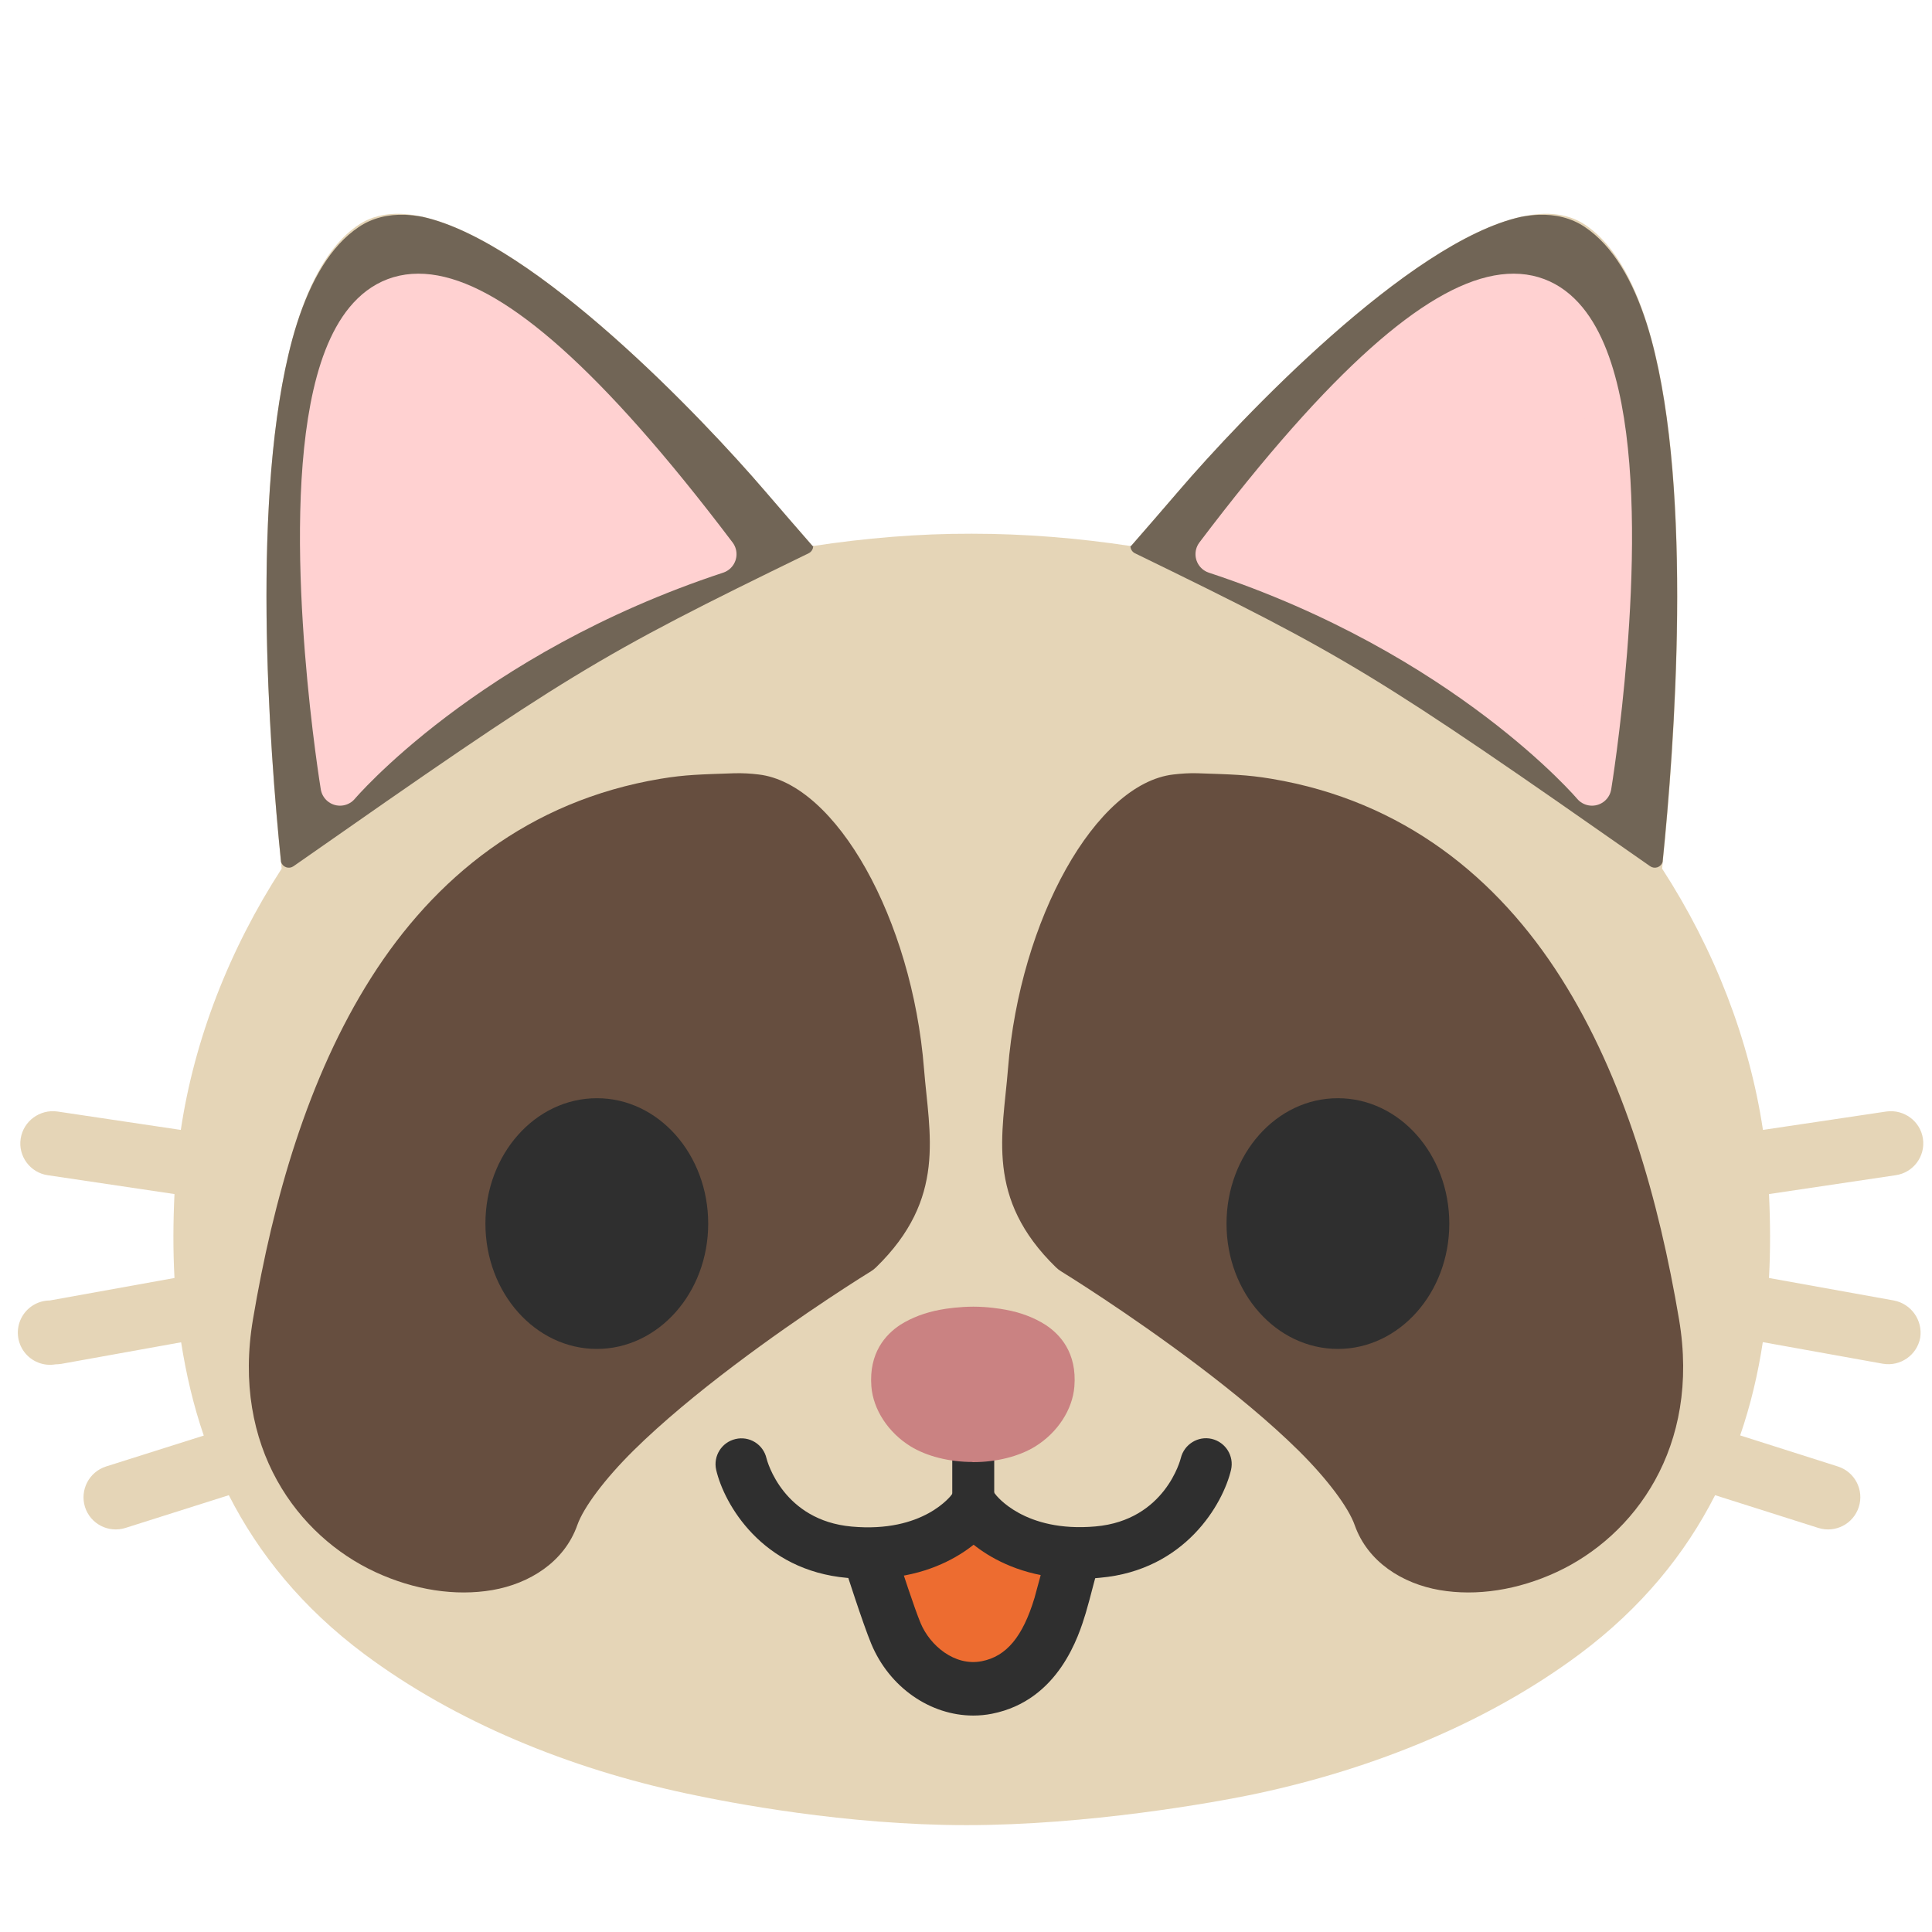
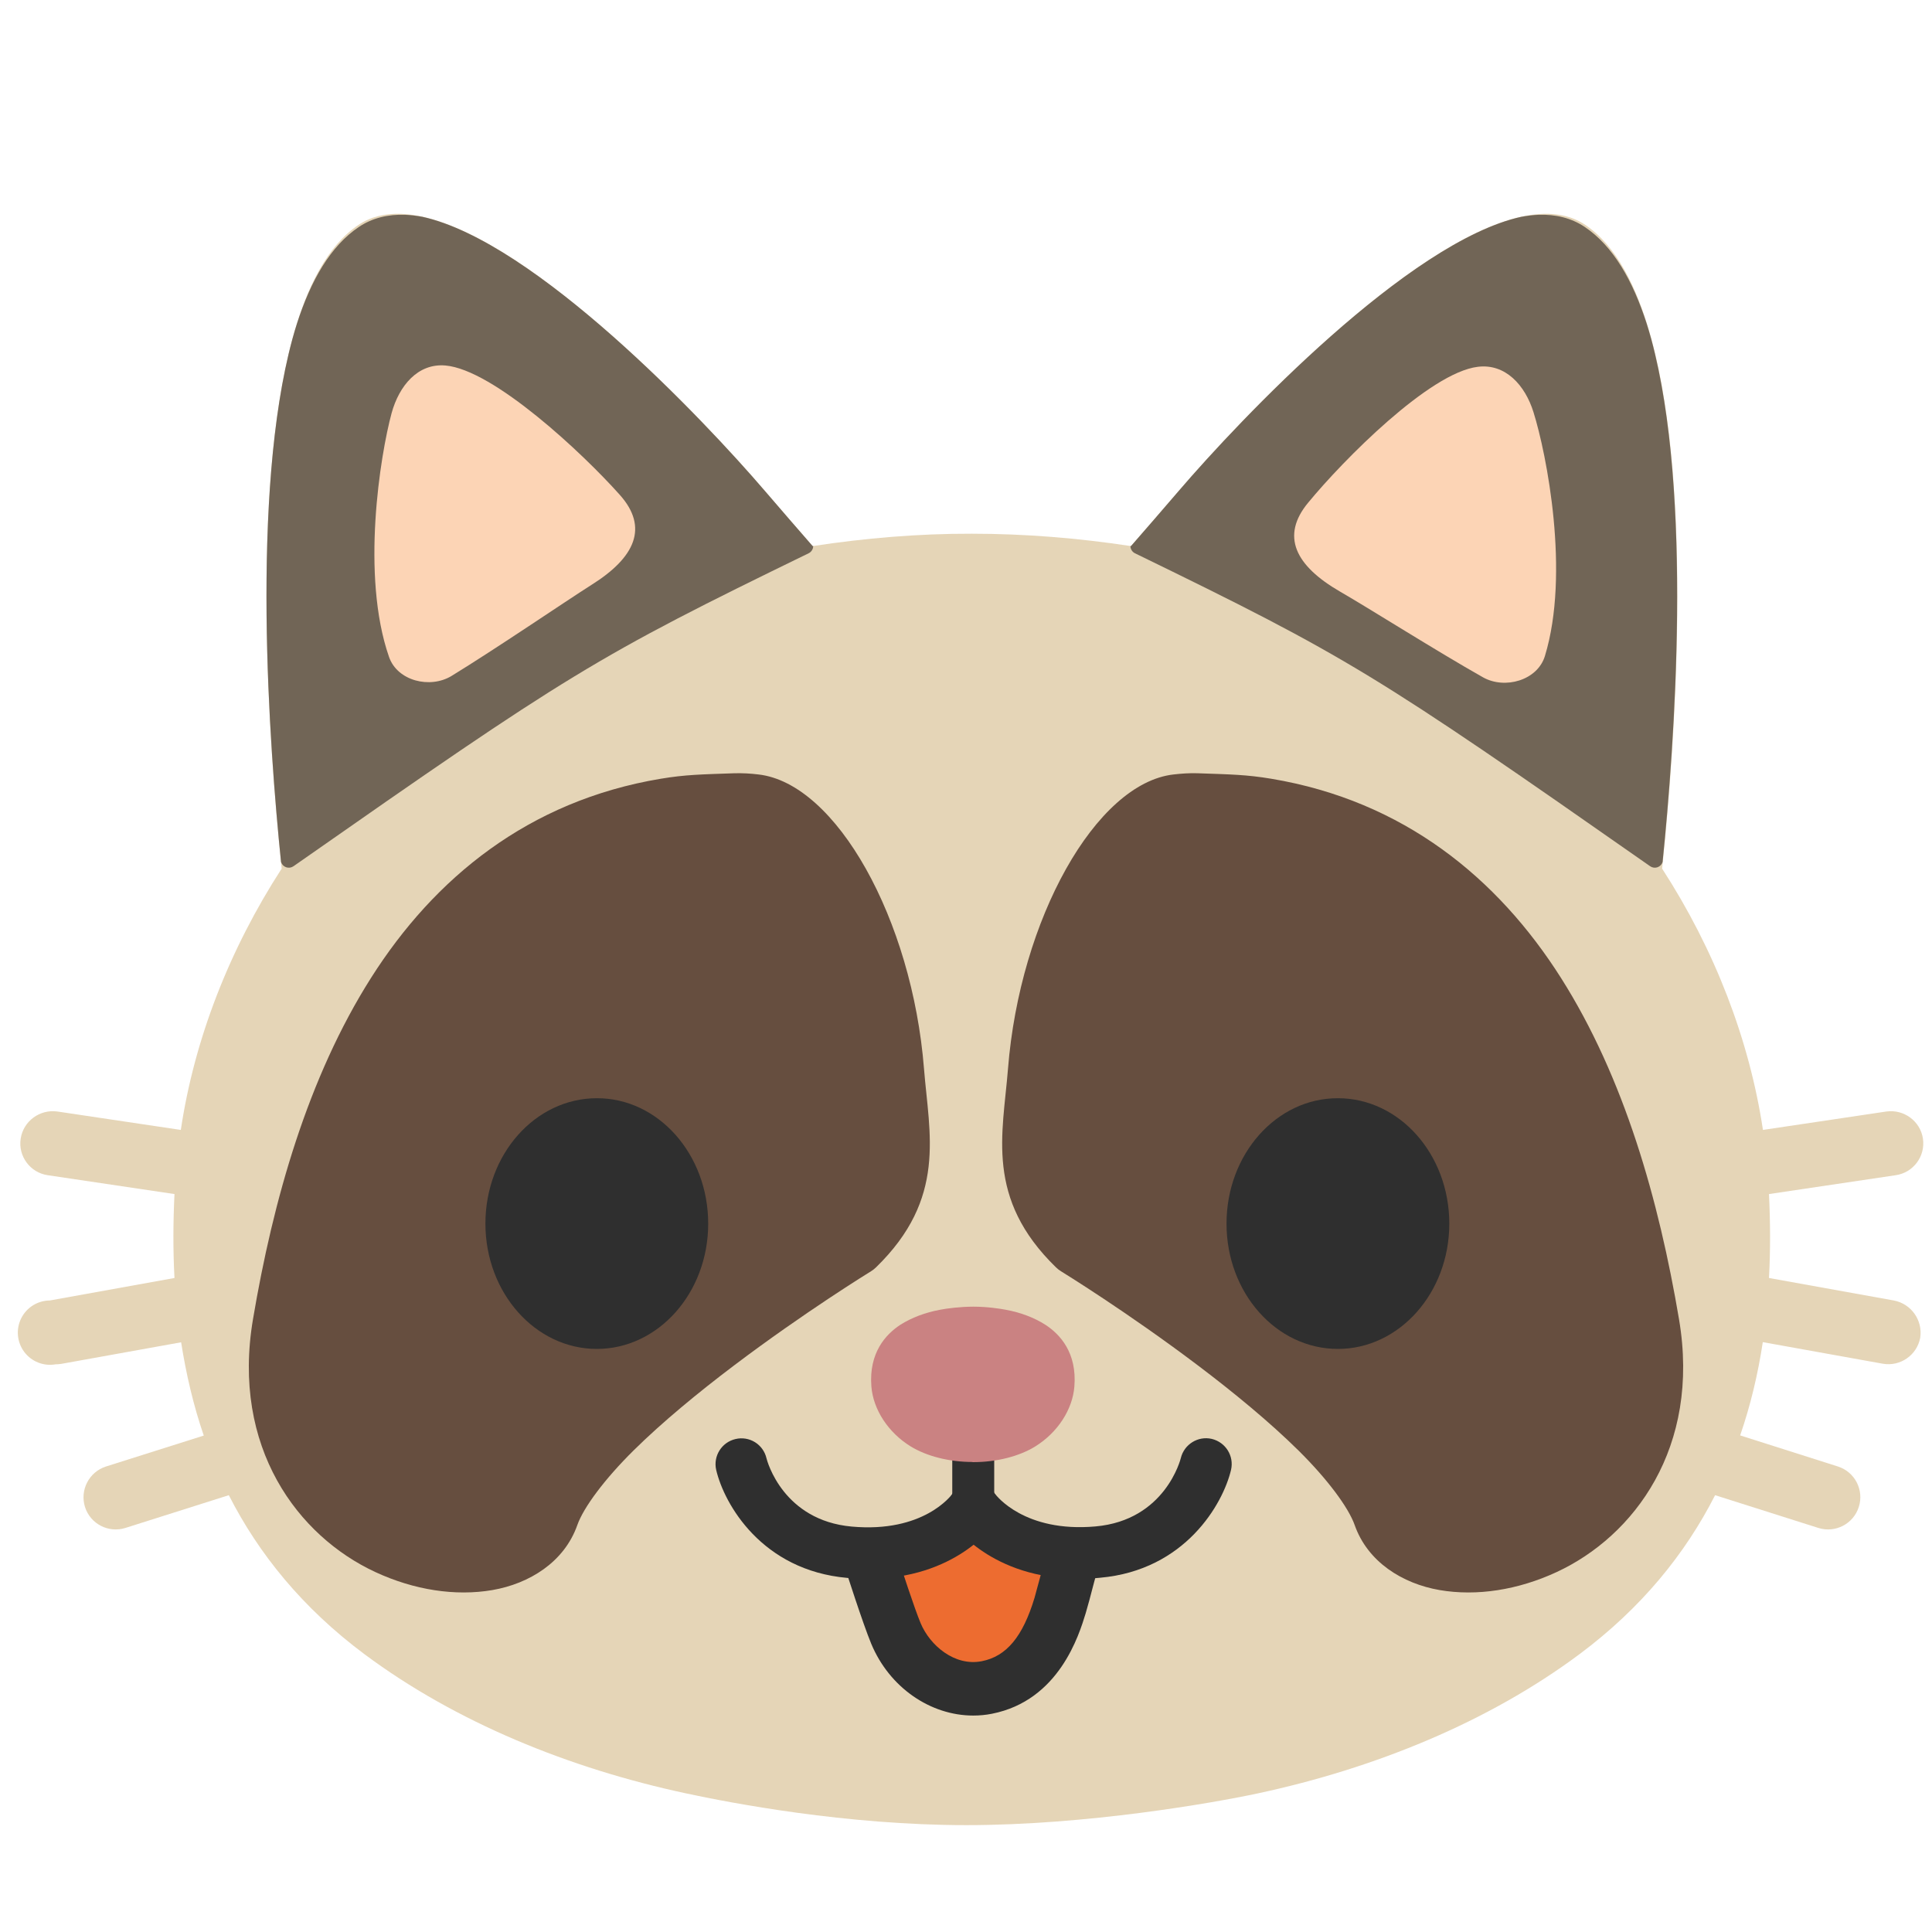
- <svg xmlns="http://www.w3.org/2000/svg" width="128" height="128">
-   <path d="M125.47 86.16l-8.27-1.49c.1-1.84.09-3.7 0-5.56l8.4-1.25a2.132 2.132 0 0 0 1.8-2.42c-.17-1.16-1.26-1.96-2.42-1.8l-8.18 1.22c-.9-5.98-3.2-11.94-6.68-17.31 1.05-10.02 3.06-37.18-5.09-42.65-6.5-4.36-21.96 11.82-26.94 17.63-1.15 1.34-2.2 2.55-3.16 3.65-3.48-.53-7.02-.82-10.55-.82-3.53-.01-7.06.29-10.54.82-.96-1.1-2.01-2.31-3.16-3.65-4.98-5.81-20.44-21.99-26.93-17.63-8.15 5.47-6.13 32.63-5.09 42.65-3.47 5.36-5.79 11.33-6.68 17.31L3.8 73.64c-1.16-.16-2.25.63-2.43 1.8-.18 1.16.63 2.25 1.79 2.42l8.4 1.25c-.09 1.86-.1 3.72 0 5.56L3.3 86.16a2.131 2.131 0 1 0 .38 4.23c.12 0 .25-.01.38-.03L12 88.93c.33 2.1.81 4.17 1.5 6.18l-6.48 2.05a2.146 2.146 0 0 0-1.39 2.68 2.136 2.136 0 0 0 2.68 1.39l6.85-2.17c1.98 3.89 4.88 7.47 8.98 10.53 6.05 4.51 13.57 7.57 21.33 9.23 2.94.63 10.56 2.1 18.55 2.1s16.35-1.47 19.3-2.1c7.75-1.66 15.28-4.72 21.33-9.23 4.1-3.06 7-6.64 8.98-10.53l6.84 2.17a2.136 2.136 0 0 0 2.68-1.39c.36-1.12-.26-2.32-1.38-2.68l-6.48-2.06c.69-2 1.18-4.07 1.5-6.18l7.95 1.43a2.149 2.149 0 0 0 2.48-1.72 2.18 2.18 0 0 0-1.75-2.47z" fill="#e5d5b7" />
-   <path style="line-height:normal;font-variant-ligatures:normal;font-variant-position:normal;font-variant-caps:normal;font-variant-numeric:normal;font-variant-alternates:normal;font-variant-east-asian:normal;font-feature-settings:normal;text-indent:0;text-align:start;text-decoration-line:none;text-decoration-style:solid;text-decoration-color:#000;text-transform:none;text-orientation:mixed;shape-padding:0;isolation:auto;mix-blend-mode:normal" d="M48.66 51.23c-2.208.078-3.242.089-4.896.366-8.757 1.465-14.989 6.578-19.182 13.191-4.193 6.613-6.487 14.715-7.822 22.621-1.434 8.49 2.974 14.364 8.11 16.746 2.566 1.191 5.303 1.613 7.751 1.192 2.448-.422 4.764-1.851 5.629-4.309.408-1.159 1.804-3.04 3.72-4.935 1.918-1.895 4.32-3.868 6.659-5.635 4.679-3.535 8.96-6.17 9.078-6.242a1.9 1.9 0 0 0 .328-.256c4.708-4.578 3.527-8.827 3.183-13.159-.787-9.904-5.815-18.912-10.97-19.5a10.734 10.734 0 0 0-1.588-.08zM79.34 51.23c2.208.078 3.242.089 4.896.366 8.757 1.465 14.989 6.578 19.182 13.191 4.193 6.613 6.487 14.715 7.822 22.621 1.434 8.49-2.974 14.364-8.11 16.746-2.566 1.191-5.303 1.613-7.751 1.192-2.448-.422-4.764-1.851-5.629-4.309-.408-1.159-1.804-3.04-3.72-4.935-1.918-1.895-4.32-3.868-6.659-5.635-4.679-3.535-8.96-6.17-9.078-6.242a1.9 1.9 0 0 1-.328-.256c-4.708-4.578-3.527-8.827-3.183-13.159.787-9.904 5.815-18.912 10.97-19.5.527-.06 1.058-.098 1.588-.08z" color="#000" font-weight="400" font-family="sans-serif" white-space="normal" overflow="visible" fill="#664e3f" fill-rule="evenodd" stroke-width="3.78" stroke-linecap="round" stroke-linejoin="round" />
-   <path d="M70.95 103.19c.21.46-.17 1.2-.28 1.62-.14.53-.27 1.05-.43 1.56-.76 2.52-2.06 4.88-4.85 5.43-2.58.51-5.06-1.25-6.03-3.58-.36-.85-.64-1.73-.94-2.6-.16-.48-.32-.96-.47-1.43-.11-.34-.4-.88-.36-1.23 1.42-.09 3.07-.73 4.29-1.45.4-.24.85-.37 1.22-.66.33-.26.54-.63.96-.76.42.45 1.13.7 1.65 1.05.63.42 1.27.79 1.95 1.11.63.3 1.38.3 2.03.47.34.09.91.04 1.16.33.05.04.08.08.1.14z" fill="#ed6c30" />
-   <path d="M46.92 81.07c0 4.59-3.31 8.3-7.38 8.3s-7.38-3.72-7.38-8.3c0-4.6 3.31-8.31 7.38-8.31 4.07-.01 7.38 3.71 7.38 8.31zM81.26 81.07c0 4.59 3.3 8.3 7.38 8.3 4.07 0 7.38-3.72 7.38-8.3 0-4.6-3.31-8.31-7.38-8.31-4.07-.01-7.38 3.71-7.38 8.31zM64.48 101.33c-.77 0-1.39-.62-1.39-1.39v-8.15c0-.77.62-1.39 1.39-1.39.77 0 1.39.62 1.39 1.39v8.15c0 .77-.62 1.39-1.39 1.39z" fill="#2f2f2f" />
-   <g fill="#2f2f2f">
-     <path d="M57.49 104.6c-.43 0-.89-.02-1.36-.06-5.66-.5-8.15-4.89-8.68-7.15a1.71 1.71 0 0 1 1.28-2.05 1.7 1.7 0 0 1 2.05 1.27c.05.21 1.11 4.12 5.65 4.53 4.75.43 6.59-2.06 6.67-2.17.55-.76 1.6-.95 2.37-.42s.97 1.57.45 2.35c-.11.16-2.57 3.7-8.43 3.7z" />
-     <path d="M71.52 104.6c-5.86 0-8.32-3.54-8.43-3.7-.53-.78-.32-1.85.46-2.38.79-.53 1.85-.32 2.38.46.06.08 1.93 2.57 6.65 2.15 4.63-.41 5.64-4.48 5.65-4.52.22-.92 1.14-1.49 2.05-1.28.92.22 1.49 1.13 1.28 2.05-.53 2.25-3.03 6.65-8.68 7.15-.48.05-.93.07-1.36.07z" />
+ <svg xmlns="http://www.w3.org/2000/svg" width="128" height="128" version="1.1" id="svg6843">
+   <defs id="defs6847" />
+   <path d="M125.47 86.16l-8.27-1.49c.1-1.84.09-3.7 0-5.56l8.4-1.25a2.132 2.132 0 0 0 1.8-2.42c-.17-1.16-1.26-1.96-2.42-1.8l-8.18 1.22c-.9-5.98-3.2-11.94-6.68-17.31 1.05-10.02 3.06-37.18-5.09-42.65-6.5-4.36-21.96 11.82-26.94 17.63-1.15 1.34-2.2 2.55-3.16 3.65-3.48-.53-7.02-.82-10.55-.82-3.53-.01-7.06.29-10.54.82-.96-1.1-2.01-2.31-3.16-3.65-4.98-5.81-20.44-21.99-26.93-17.63-8.15 5.47-6.13 32.63-5.09 42.65-3.47 5.36-5.79 11.33-6.68 17.31L3.8 73.64c-1.16-.16-2.25.63-2.43 1.8-.18 1.16.63 2.25 1.79 2.42l8.4 1.25c-.09 1.86-.1 3.72 0 5.56L3.3 86.16a2.131 2.131 0 1 0 .38 4.23c.12 0 .25-.01.38-.03L12 88.93c.33 2.1.81 4.17 1.5 6.18l-6.48 2.05a2.146 2.146 0 0 0-1.39 2.68 2.136 2.136 0 0 0 2.68 1.39l6.85-2.17c1.98 3.89 4.88 7.47 8.98 10.53 6.05 4.51 13.57 7.57 21.33 9.23 2.94.63 10.56 2.1 18.55 2.1s16.35-1.47 19.3-2.1c7.75-1.66 15.28-4.72 21.33-9.23 4.1-3.06 7-6.64 8.98-10.53l6.84 2.17a2.136 2.136 0 0 0 2.68-1.39c.36-1.12-.26-2.32-1.38-2.68l-6.48-2.06c.69-2 1.18-4.07 1.5-6.18l7.95 1.43a2.149 2.149 0 0 0 2.48-1.72 2.18 2.18 0 0 0-1.75-2.47z" fill="#e5d5b7" id="path6815" />
+   <path style="line-height:normal;font-variant-ligatures:normal;font-variant-position:normal;font-variant-caps:normal;font-variant-numeric:normal;font-variant-alternates:normal;font-variant-east-asian:normal;font-feature-settings:normal;text-indent:0;text-align:start;text-decoration-line:none;text-decoration-style:solid;text-decoration-color:#000;text-transform:none;text-orientation:mixed;shape-padding:0;isolation:auto;mix-blend-mode:normal" d="M48.66 51.23c-2.208.078-3.242.089-4.896.366-8.757 1.465-14.989 6.578-19.182 13.191-4.193 6.613-6.487 14.715-7.822 22.621-1.434 8.49 2.974 14.364 8.11 16.746 2.566 1.191 5.303 1.613 7.751 1.192 2.448-.422 4.764-1.851 5.629-4.309.408-1.159 1.804-3.04 3.72-4.935 1.918-1.895 4.32-3.868 6.659-5.635 4.679-3.535 8.96-6.17 9.078-6.242a1.9 1.9 0 0 0 .328-.256c4.708-4.578 3.527-8.827 3.183-13.159-.787-9.904-5.815-18.912-10.97-19.5a10.734 10.734 0 0 0-1.588-.08zM79.34 51.23c2.208.078 3.242.089 4.896.366 8.757 1.465 14.989 6.578 19.182 13.191 4.193 6.613 6.487 14.715 7.822 22.621 1.434 8.49-2.974 14.364-8.11 16.746-2.566 1.191-5.303 1.613-7.751 1.192-2.448-.422-4.764-1.851-5.629-4.309-.408-1.159-1.804-3.04-3.72-4.935-1.918-1.895-4.32-3.868-6.659-5.635-4.679-3.535-8.96-6.17-9.078-6.242a1.9 1.9 0 0 1-.328-.256c-4.708-4.578-3.527-8.827-3.183-13.159.787-9.904 5.815-18.912 10.97-19.5.527-.06 1.058-.098 1.588-.08z" color="#000" font-weight="400" font-family="sans-serif" white-space="normal" overflow="visible" fill="#664e3f" fill-rule="evenodd" stroke-width="3.78" stroke-linecap="round" stroke-linejoin="round" id="path6817" />
+   <path d="M70.95 103.19c.21.46-.17 1.2-.28 1.62-.14.53-.27 1.05-.43 1.56-.76 2.52-2.06 4.88-4.85 5.43-2.58.51-5.06-1.25-6.03-3.58-.36-.85-.64-1.73-.94-2.6-.16-.48-.32-.96-.47-1.43-.11-.34-.4-.88-.36-1.23 1.42-.09 3.07-.73 4.29-1.45.4-.24.85-.37 1.22-.66.33-.26.54-.63.96-.76.42.45 1.13.7 1.65 1.05.63.42 1.27.79 1.95 1.11.63.3 1.38.3 2.03.47.34.09.91.04 1.16.33.05.04.08.08.1.14z" fill="#ed6c30" id="path6819" />
+   <path d="M46.92 81.07c0 4.59-3.31 8.3-7.38 8.3s-7.38-3.72-7.38-8.3c0-4.6 3.31-8.31 7.38-8.31 4.07-.01 7.38 3.71 7.38 8.31zM81.26 81.07c0 4.59 3.3 8.3 7.38 8.3 4.07 0 7.38-3.72 7.38-8.3 0-4.6-3.31-8.31-7.38-8.31-4.07-.01-7.38 3.71-7.38 8.31zM64.48 101.33c-.77 0-1.39-.62-1.39-1.39v-8.15c0-.77.62-1.39 1.39-1.39.77 0 1.39.62 1.39 1.39v8.15c0 .77-.62 1.39-1.39 1.39z" fill="#2f2f2f" id="path6821" />
+   <g fill="#2f2f2f" id="g6827">
+     <path d="M57.49 104.6c-.43 0-.89-.02-1.36-.06-5.66-.5-8.15-4.89-8.68-7.15a1.71 1.71 0 0 1 1.28-2.05 1.7 1.7 0 0 1 2.05 1.27c.05.21 1.11 4.12 5.65 4.53 4.75.43 6.59-2.06 6.67-2.17.55-.76 1.6-.95 2.37-.42s.97 1.57.45 2.35c-.11.16-2.57 3.7-8.43 3.7z" id="path6823" />
+     <path d="M71.52 104.6c-5.86 0-8.32-3.54-8.43-3.7-.53-.78-.32-1.85.46-2.38.79-.53 1.85-.32 2.38.46.06.08 1.93 2.57 6.65 2.15 4.63-.41 5.64-4.48 5.65-4.52.22-.92 1.14-1.49 2.05-1.28.92.22 1.49 1.13 1.28 2.05-.53 2.25-3.03 6.65-8.68 7.15-.48.05-.93.07-1.36.07z" id="path6825" />
  </g>
-   <g fill="#ca8282">
-     <path d="M59.22 91.73c.08 1.05.79 2.15 1.89 2.82.88.55 2.13.82 3.36.82 1.22 0 2.47-.27 3.35-.82 1.1-.68 1.81-1.77 1.89-2.82.08-1-.15-2.02-1.24-2.72-.6-.39-1.35-.65-2.12-.79-.29-.05-1.05-.18-1.85-.18-.79 0-1.62.12-1.92.18-.77.14-1.52.4-2.12.79-1.08.71-1.32 1.72-1.24 2.72z" />
-     <path d="M64.43 96.86c-1.54 0-3.04-.38-4.11-1.04-1.47-.91-2.47-2.43-2.59-3.97-.17-2.24.96-3.45 1.92-4.08.74-.47 1.66-.82 2.66-1 .4-.08 1.31-.2 2.18-.2.94 0 1.8.14 2.12.2 1 .18 1.92.53 2.65 1 .97.63 2.1 1.85 1.92 4.09-.12 1.53-1.11 3.05-2.59 3.97-1.07.66-2.57 1.04-4.11 1.04h-.05zm.07-7.33c-.68 0-1.41.11-1.64.15-.62.12-1.19.32-1.59.58-.39.25-.62.57-.56 1.35.05.6.51 1.25 1.19 1.67.61.38 1.56.6 2.55.6v1.49l.02-1.49c1.03 0 1.98-.23 2.58-.6.67-.41 1.15-1.08 1.19-1.67.07-.78-.17-1.1-.56-1.35-.4-.26-.97-.46-1.58-.58-.17-.02-.88-.15-1.6-.15z" />
+   <g fill="#ca8282" id="g6833">
+     <path d="M59.22 91.73c.08 1.05.79 2.15 1.89 2.82.88.55 2.13.82 3.36.82 1.22 0 2.47-.27 3.35-.82 1.1-.68 1.81-1.77 1.89-2.82.08-1-.15-2.02-1.24-2.72-.6-.39-1.35-.65-2.12-.79-.29-.05-1.05-.18-1.85-.18-.79 0-1.62.12-1.92.18-.77.14-1.52.4-2.12.79-1.08.71-1.32 1.72-1.24 2.72z" id="path6829" />
+     <path d="M64.43 96.86c-1.54 0-3.04-.38-4.11-1.04-1.47-.91-2.47-2.43-2.59-3.97-.17-2.24.96-3.45 1.92-4.08.74-.47 1.66-.82 2.66-1 .4-.08 1.31-.2 2.18-.2.94 0 1.8.14 2.12.2 1 .18 1.92.53 2.65 1 .97.63 2.1 1.85 1.92 4.09-.12 1.53-1.11 3.05-2.59 3.97-1.07.66-2.57 1.04-4.11 1.04h-.05zm.07-7.33c-.68 0-1.41.11-1.64.15-.62.12-1.19.32-1.59.58-.39.25-.62.57-.56 1.35.05.6.51 1.25 1.19 1.67.61.38 1.56.6 2.55.6v1.49l.02-1.49c1.03 0 1.98-.23 2.58-.6.67-.41 1.15-1.08 1.19-1.67.07-.78-.17-1.1-.56-1.35-.4-.26-.97-.46-1.58-.58-.17-.02-.88-.15-1.6-.15z" id="path6831" />
  </g>
-   <path d="M64.48 113.66c-2.83 0-5.55-1.85-6.76-4.76-.56-1.35-1.69-4.89-1.74-5.04-.3-.93.22-1.93 1.15-2.23.93-.3 1.93.22 2.23 1.15.39 1.22 1.23 3.79 1.63 4.75.62 1.49 2.26 2.88 4.05 2.53 1.64-.32 2.72-1.62 3.5-4.2.1-.35.31-1.14.51-1.88.15-.58.3-1.14.38-1.43.27-.94 1.23-1.49 2.19-1.22.94.27 1.49 1.25 1.22 2.19-.08.28-.22.81-.37 1.37-.2.77-.42 1.6-.54 1.99-.44 1.44-1.76 5.78-6.21 6.66-.4.08-.82.12-1.24.12z" fill="#2f2f2f" />
-   <path d="M26.84 14.23c-1.112-.038-2.165.203-3.059.803-1.89 1.27-3.189 3.551-4.107 6.405-.105.335-.208.673-.303 1.025-2.775 10.245-1.536 26.948-.752 34.646a.54.54 0 0 0 .824.282c18.27-12.78 19.998-13.856 34.131-20.735a.54.54 0 0 0 .303-.482l-.037.006c-.96-1.1-2.01-2.31-3.16-3.65-4.089-4.77-15.237-16.52-22.69-18.165a8.228 8.228 0 0 0-1.15-.135zM101.93 14.23c1.112-.038 2.164.203 3.059.803 1.89 1.27 3.188 3.551 4.107 6.405.105.335.207.673.303 1.025 2.775 10.245 1.535 26.948.752 34.647a.54.54 0 0 1-.825.28c-18.27-12.78-19.997-13.855-34.13-20.733a.54.54 0 0 1-.303-.483l.037.006c.96-1.1 2.01-2.31 3.16-3.65 4.089-4.77 15.237-16.52 22.69-18.164.39-.07.775-.122 1.15-.135z" fill="#716556" />
-   <g fill="#ffd1d1" fill-rule="evenodd" stroke="#ffd1d1" stroke-width="2.58" stroke-linecap="round" stroke-linejoin="round">
-     <path d="M22.526 52.088s8.368-9.894 24.98-15.372C12.37-9.732 22.526 52.088 22.526 52.088zM105.474 52.088s-8.368-9.894-24.98-15.372c35.135-46.448 24.98 15.372 24.98 15.372z" />
+   <path d="M64.48 113.66c-2.83 0-5.55-1.85-6.76-4.76-.56-1.35-1.69-4.89-1.74-5.04-.3-.93.22-1.93 1.15-2.23.93-.3 1.93.22 2.23 1.15.39 1.22 1.23 3.79 1.63 4.75.62 1.49 2.26 2.88 4.05 2.53 1.64-.32 2.72-1.62 3.5-4.2.1-.35.31-1.14.51-1.88.15-.58.3-1.14.38-1.43.27-.94 1.23-1.49 2.19-1.22.94.27 1.49 1.25 1.22 2.19-.08.28-.22.81-.37 1.37-.2.77-.42 1.6-.54 1.99-.44 1.44-1.76 5.78-6.21 6.66-.4.08-.82.12-1.24.12z" fill="#2f2f2f" id="path6835" />
+   <path d="M26.84 14.23c-1.112-.038-2.165.203-3.059.803-1.89 1.27-3.189 3.551-4.107 6.405-.105.335-.208.673-.303 1.025-2.775 10.245-1.536 26.948-.752 34.646a.54.54 0 0 0 .824.282c18.27-12.78 19.998-13.856 34.131-20.735a.54.54 0 0 0 .303-.482l-.037.006c-.96-1.1-2.01-2.31-3.16-3.65-4.089-4.77-15.237-16.52-22.69-18.165a8.228 8.228 0 0 0-1.15-.135zM101.93 14.23c1.112-.038 2.164.203 3.059.803 1.89 1.27 3.188 3.551 4.107 6.405.105.335.207.673.303 1.025 2.775 10.245 1.535 26.948.752 34.647a.54.54 0 0 1-.825.28c-18.27-12.78-19.997-13.855-34.13-20.733a.54.54 0 0 1-.303-.483l.037.006c.96-1.1 2.01-2.31 3.16-3.65 4.089-4.77 15.237-16.52 22.69-18.164.39-.07.775-.122 1.15-.135z" fill="#716556" id="path6837" />
+   <g id="g61961" transform="matrix(1.418255,-0.1456626,0.1456626,1.418255,-26.03353,14.84963)" style="stroke-width:0.701">
+     <path d="m 35.372,12.455 c -0.73,1.9 -2.2,7.37 -1.28,11.26 0.27,1.16 1.75,1.68 2.8,1.18 2.19,-1.05 5.61,-2.9 6.89,-3.54 2.18,-1.07 2.93,-2.4 1.75,-4.03 -1.5,-2.08 -5.24,-6.39 -7.45,-6.81 -1.26,-0.24 -2.23,0.71 -2.71,1.94 z" style="fill:#fcd4b5;stroke-width:0.701" id="path61957" />
+     <path d="m 88.159,17.837 c 0.41,2 0.93,7.63 -0.63,11.33 -0.46,1.09 -2.01,1.36 -2.96,0.69 -1.98,-1.4 -5.03,-3.8 -6.2,-4.64 -1.96,-1.42 -2.49,-2.86 -1.05,-4.27 1.82,-1.8 6.23,-5.43 8.48,-5.47 1.29,-0.03 2.1,1.07 2.36,2.36 z" style="fill:#fcd4b5;stroke-width:0.701" id="path61959" />
  </g>
</svg>
